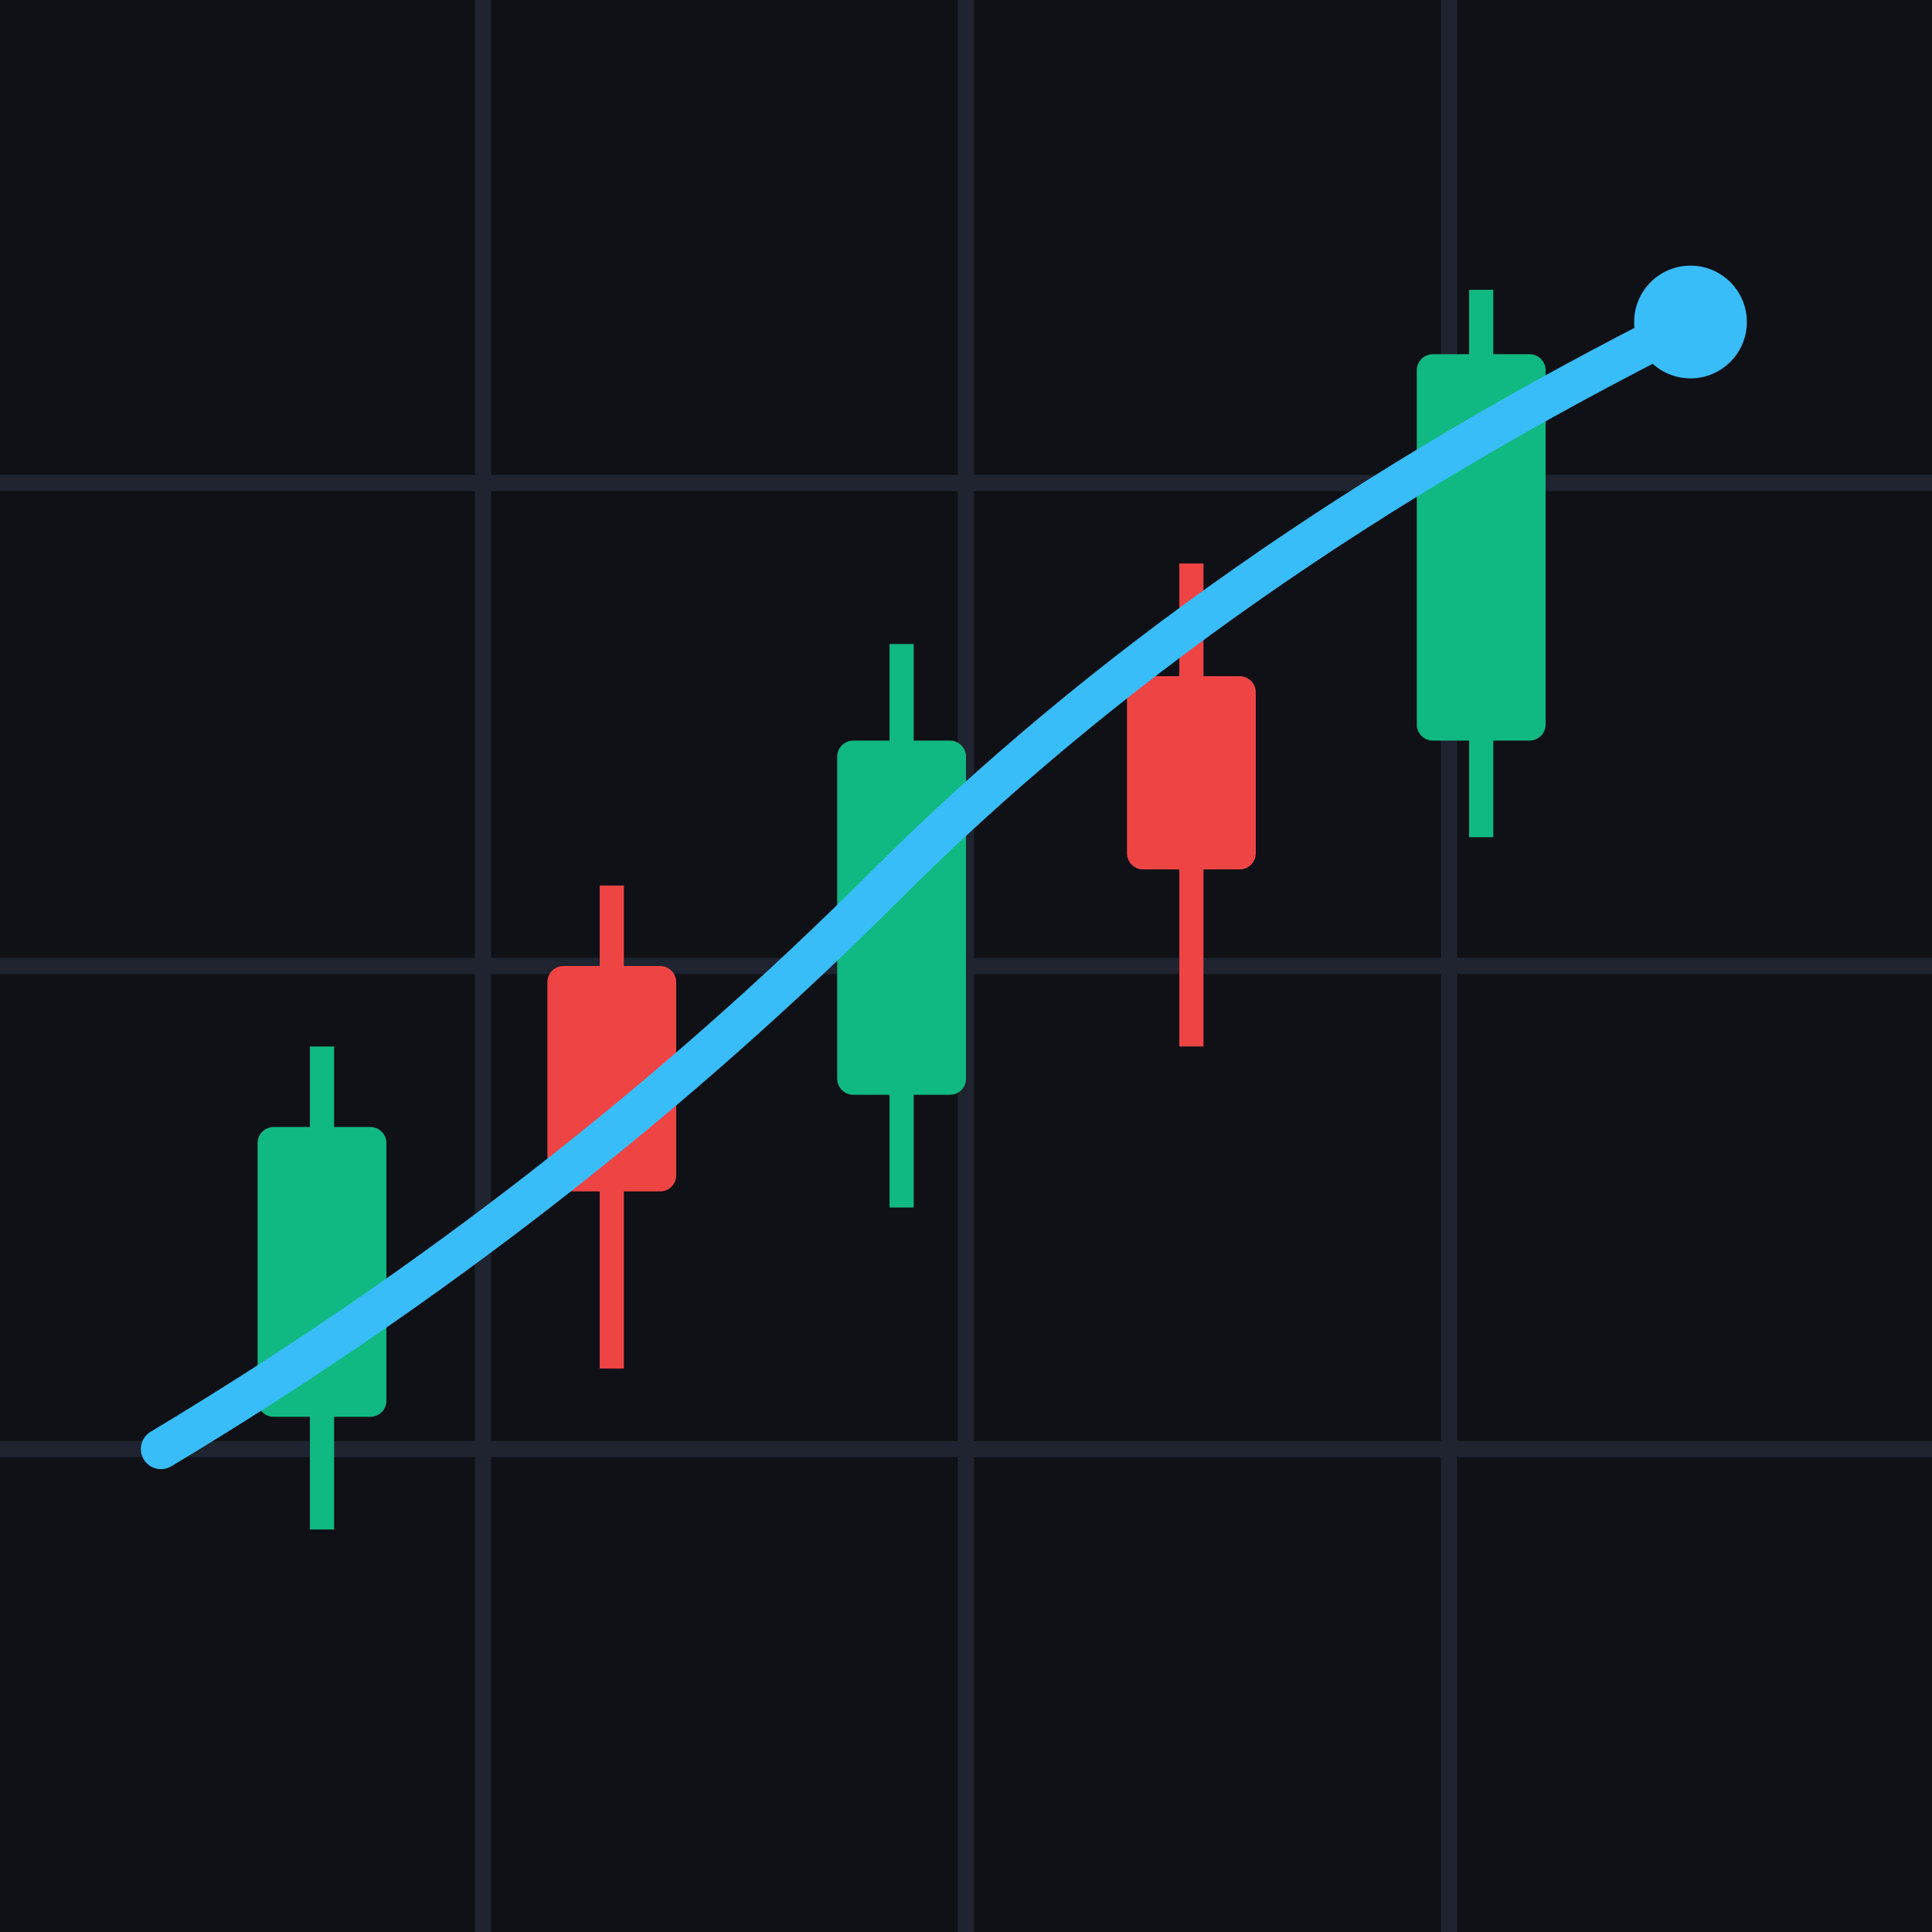
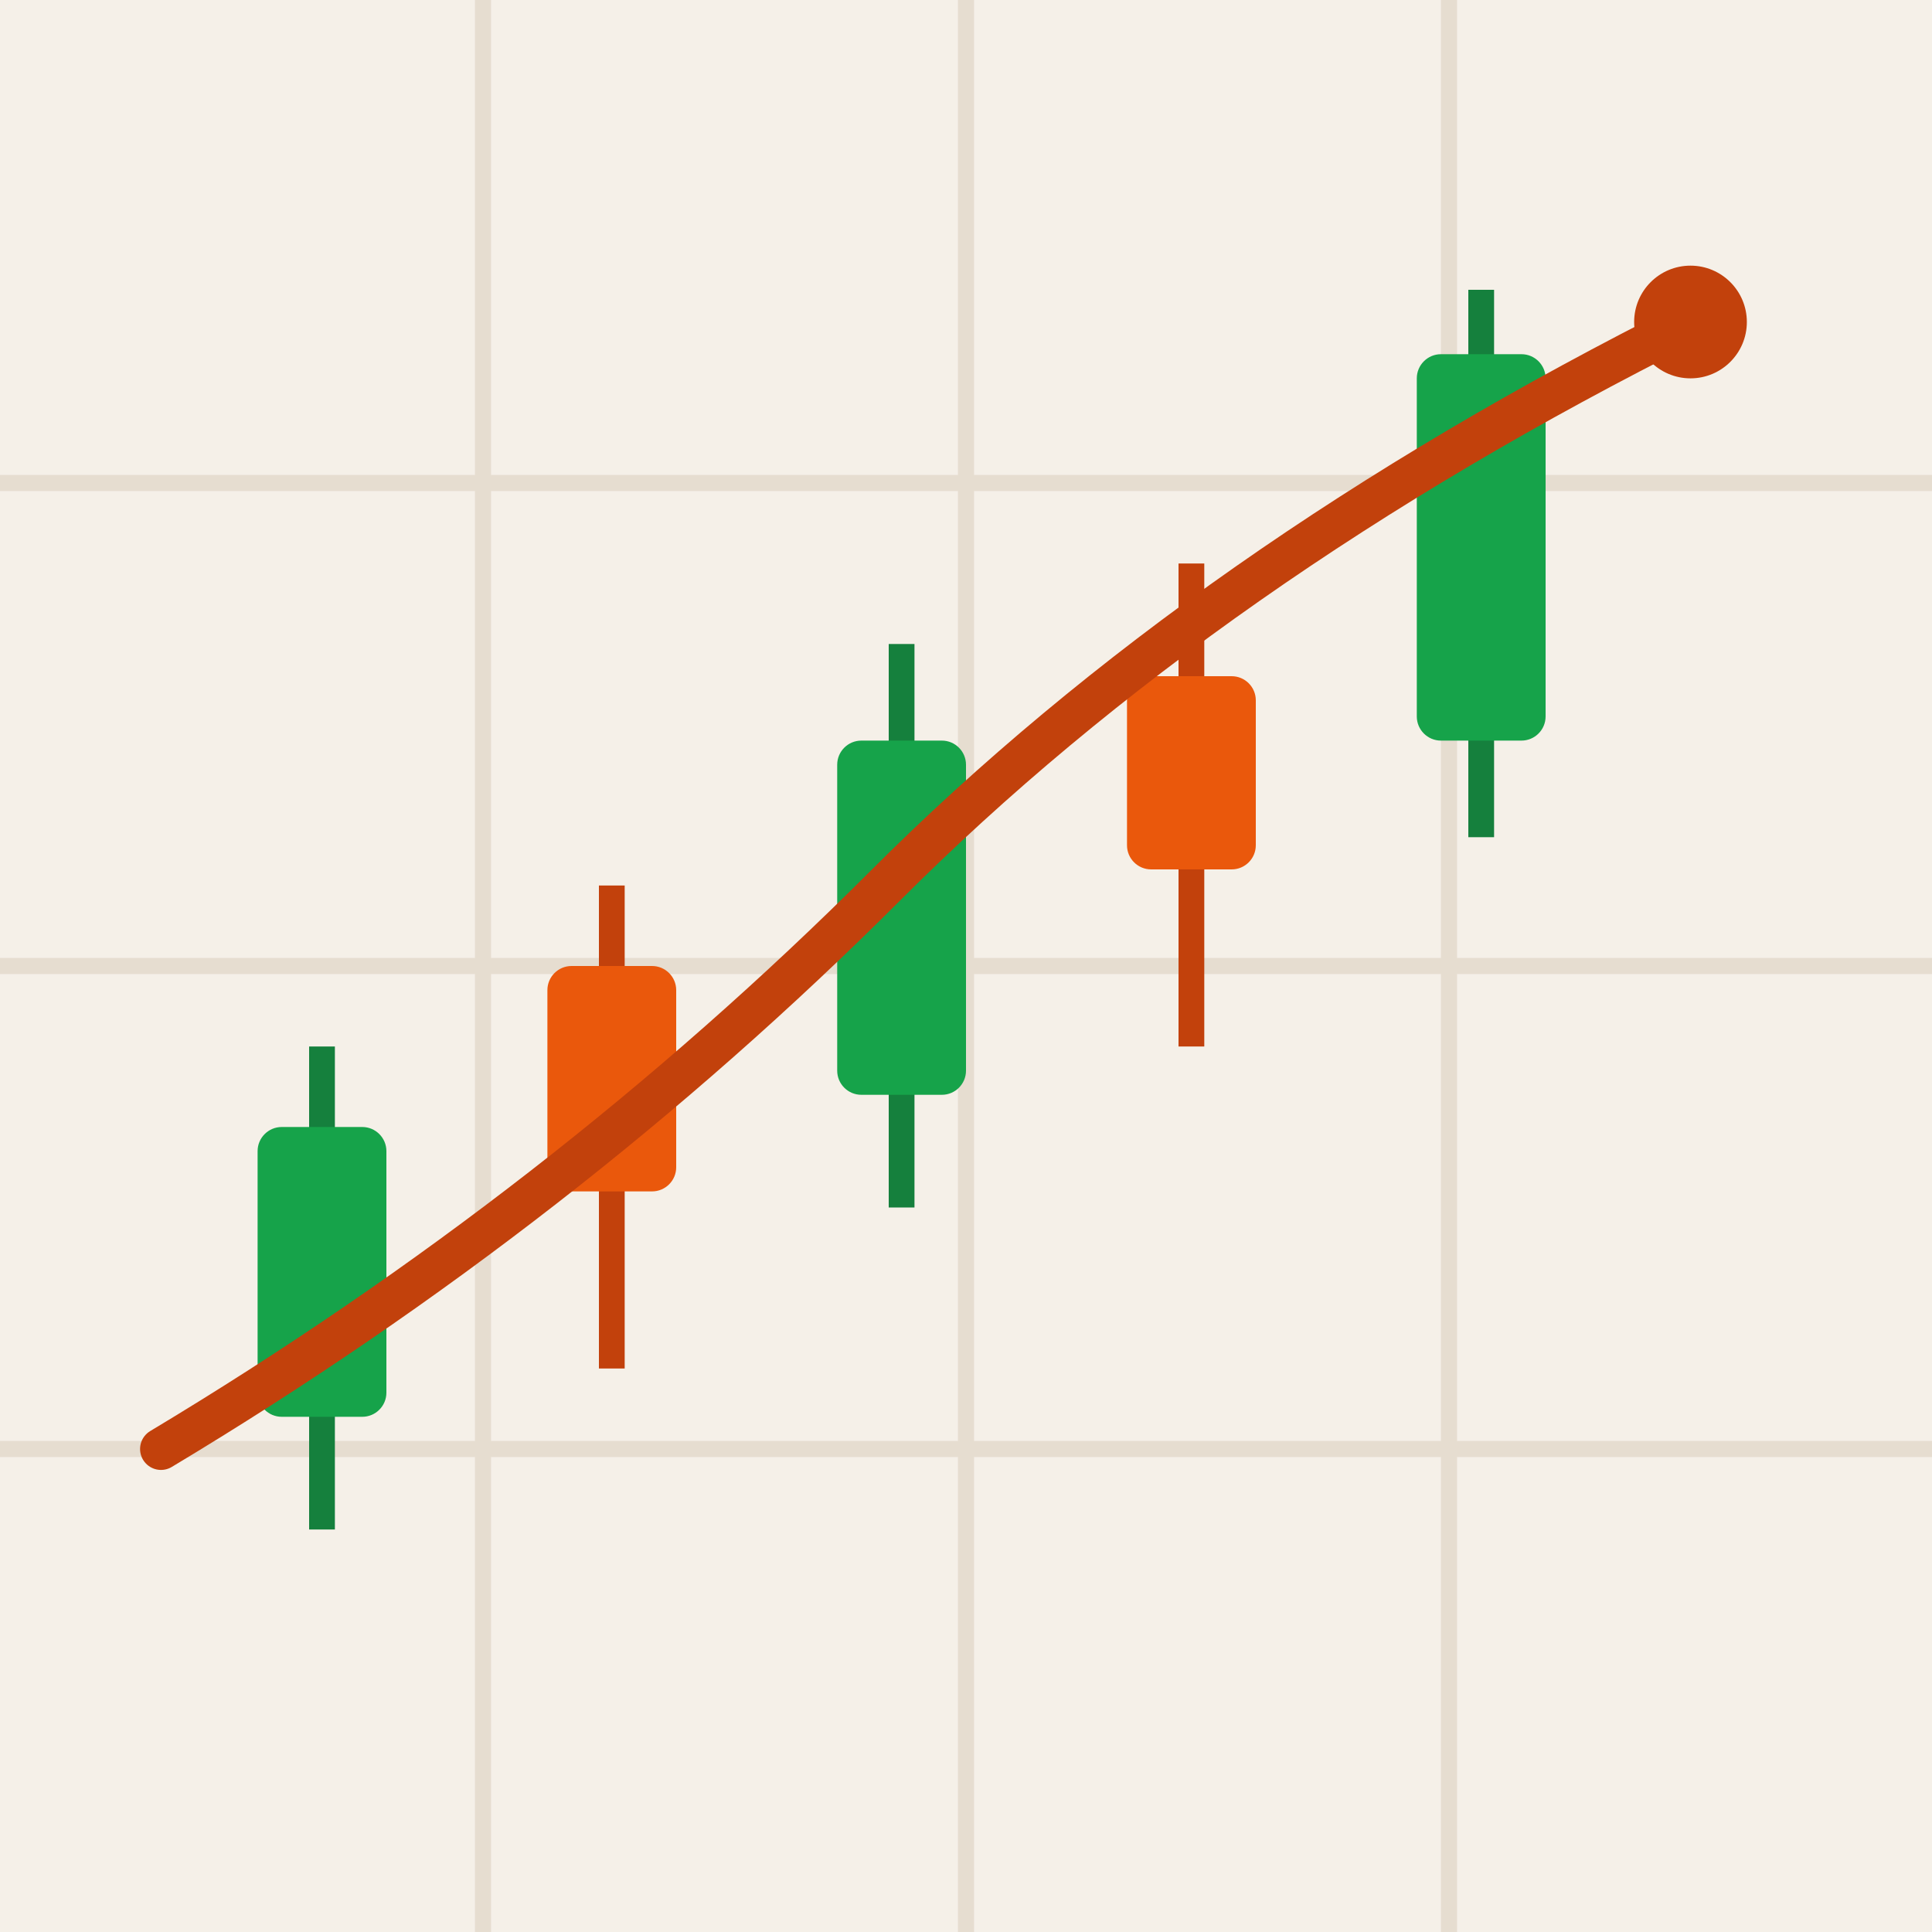
<svg xmlns="http://www.w3.org/2000/svg" viewBox="0 0 120 120" width="120" height="120">
-   <rect width="120" height="120" fill="#0f1117" />
-   <line x1="0" y1="30" x2="120" y2="30" stroke="#1f2430" stroke-width="1" />
-   <line x1="0" y1="60" x2="120" y2="60" stroke="#1f2430" stroke-width="1" />
-   <line x1="0" y1="90" x2="120" y2="90" stroke="#1f2430" stroke-width="1" />
-   <line x1="30" y1="0" x2="30" y2="120" stroke="#1f2430" stroke-width="1" />
-   <line x1="60" y1="0" x2="60" y2="120" stroke="#1f2430" stroke-width="1" />
-   <line x1="90" y1="0" x2="90" y2="120" stroke="#1f2430" stroke-width="1" />
-   <line x1="20" y1="65" x2="20" y2="95" stroke="#10b981" stroke-width="1.5" />
-   <rect x="16" y="70" width="8" height="18" fill="#10b981" rx="1" />
-   <line x1="38" y1="55" x2="38" y2="85" stroke="#ef4444" stroke-width="1.5" />
-   <rect x="34" y="60" width="8" height="14" fill="#ef4444" rx="1" />
-   <line x1="56" y1="40" x2="56" y2="75" stroke="#10b981" stroke-width="1.5" />
-   <rect x="52" y="46" width="8" height="22" fill="#10b981" rx="1" />
-   <line x1="74" y1="35" x2="74" y2="65" stroke="#ef4444" stroke-width="1.5" />
-   <rect x="70" y="42" width="8" height="12" fill="#ef4444" rx="1" />
-   <line x1="92" y1="18" x2="92" y2="52" stroke="#10b981" stroke-width="1.5" />
-   <rect x="88" y="22" width="8" height="24" fill="#10b981" rx="1" />
-   <path d="M 10 90 Q 35 75, 55 55 T 105 20" fill="none" stroke="#38bdf8" stroke-width="2.5" stroke-linecap="round" />
-   <circle cx="105" cy="20" r="3.5" fill="#38bdf8" />
+   <rect width="120" height="120" fill="#f5f0e8" />
+   <line x1="0" y1="30" x2="120" y2="30" stroke="#e6ddd0" stroke-width="1" />
+   <line x1="0" y1="60" x2="120" y2="60" stroke="#e6ddd0" stroke-width="1" />
+   <line x1="0" y1="90" x2="120" y2="90" stroke="#e6ddd0" stroke-width="1" />
+   <line x1="30" y1="0" x2="30" y2="120" stroke="#e6ddd0" stroke-width="1" />
+   <line x1="60" y1="0" x2="60" y2="120" stroke="#e6ddd0" stroke-width="1" />
+   <line x1="90" y1="0" x2="90" y2="120" stroke="#e6ddd0" stroke-width="1" />
+   <line x1="20" y1="65" x2="20" y2="95" stroke="#15803d" stroke-width="1.6" />
+   <rect x="16" y="70" width="8" height="18" fill="#16a34a" rx="1.5" />
+   <line x1="38" y1="55" x2="38" y2="85" stroke="#c2410c" stroke-width="1.6" />
+   <rect x="34" y="60" width="8" height="14" fill="#ea580c" rx="1.5" />
+   <line x1="56" y1="40" x2="56" y2="75" stroke="#15803d" stroke-width="1.6" />
+   <rect x="52" y="46" width="8" height="22" fill="#16a34a" rx="1.5" />
+   <line x1="74" y1="35" x2="74" y2="65" stroke="#c2410c" stroke-width="1.6" />
+   <rect x="70" y="42" width="8" height="12" fill="#ea580c" rx="1.5" />
+   <line x1="92" y1="18" x2="92" y2="52" stroke="#15803d" stroke-width="1.6" />
+   <rect x="88" y="22" width="8" height="24" fill="#16a34a" rx="1.5" />
+   <path d="M 10 90 Q 35 75, 55 55 T 105 20" fill="none" stroke="#c2410c" stroke-width="2.6" stroke-linecap="round" />
+   <circle cx="105" cy="20" r="3.5" fill="#c2410c" />
</svg>
